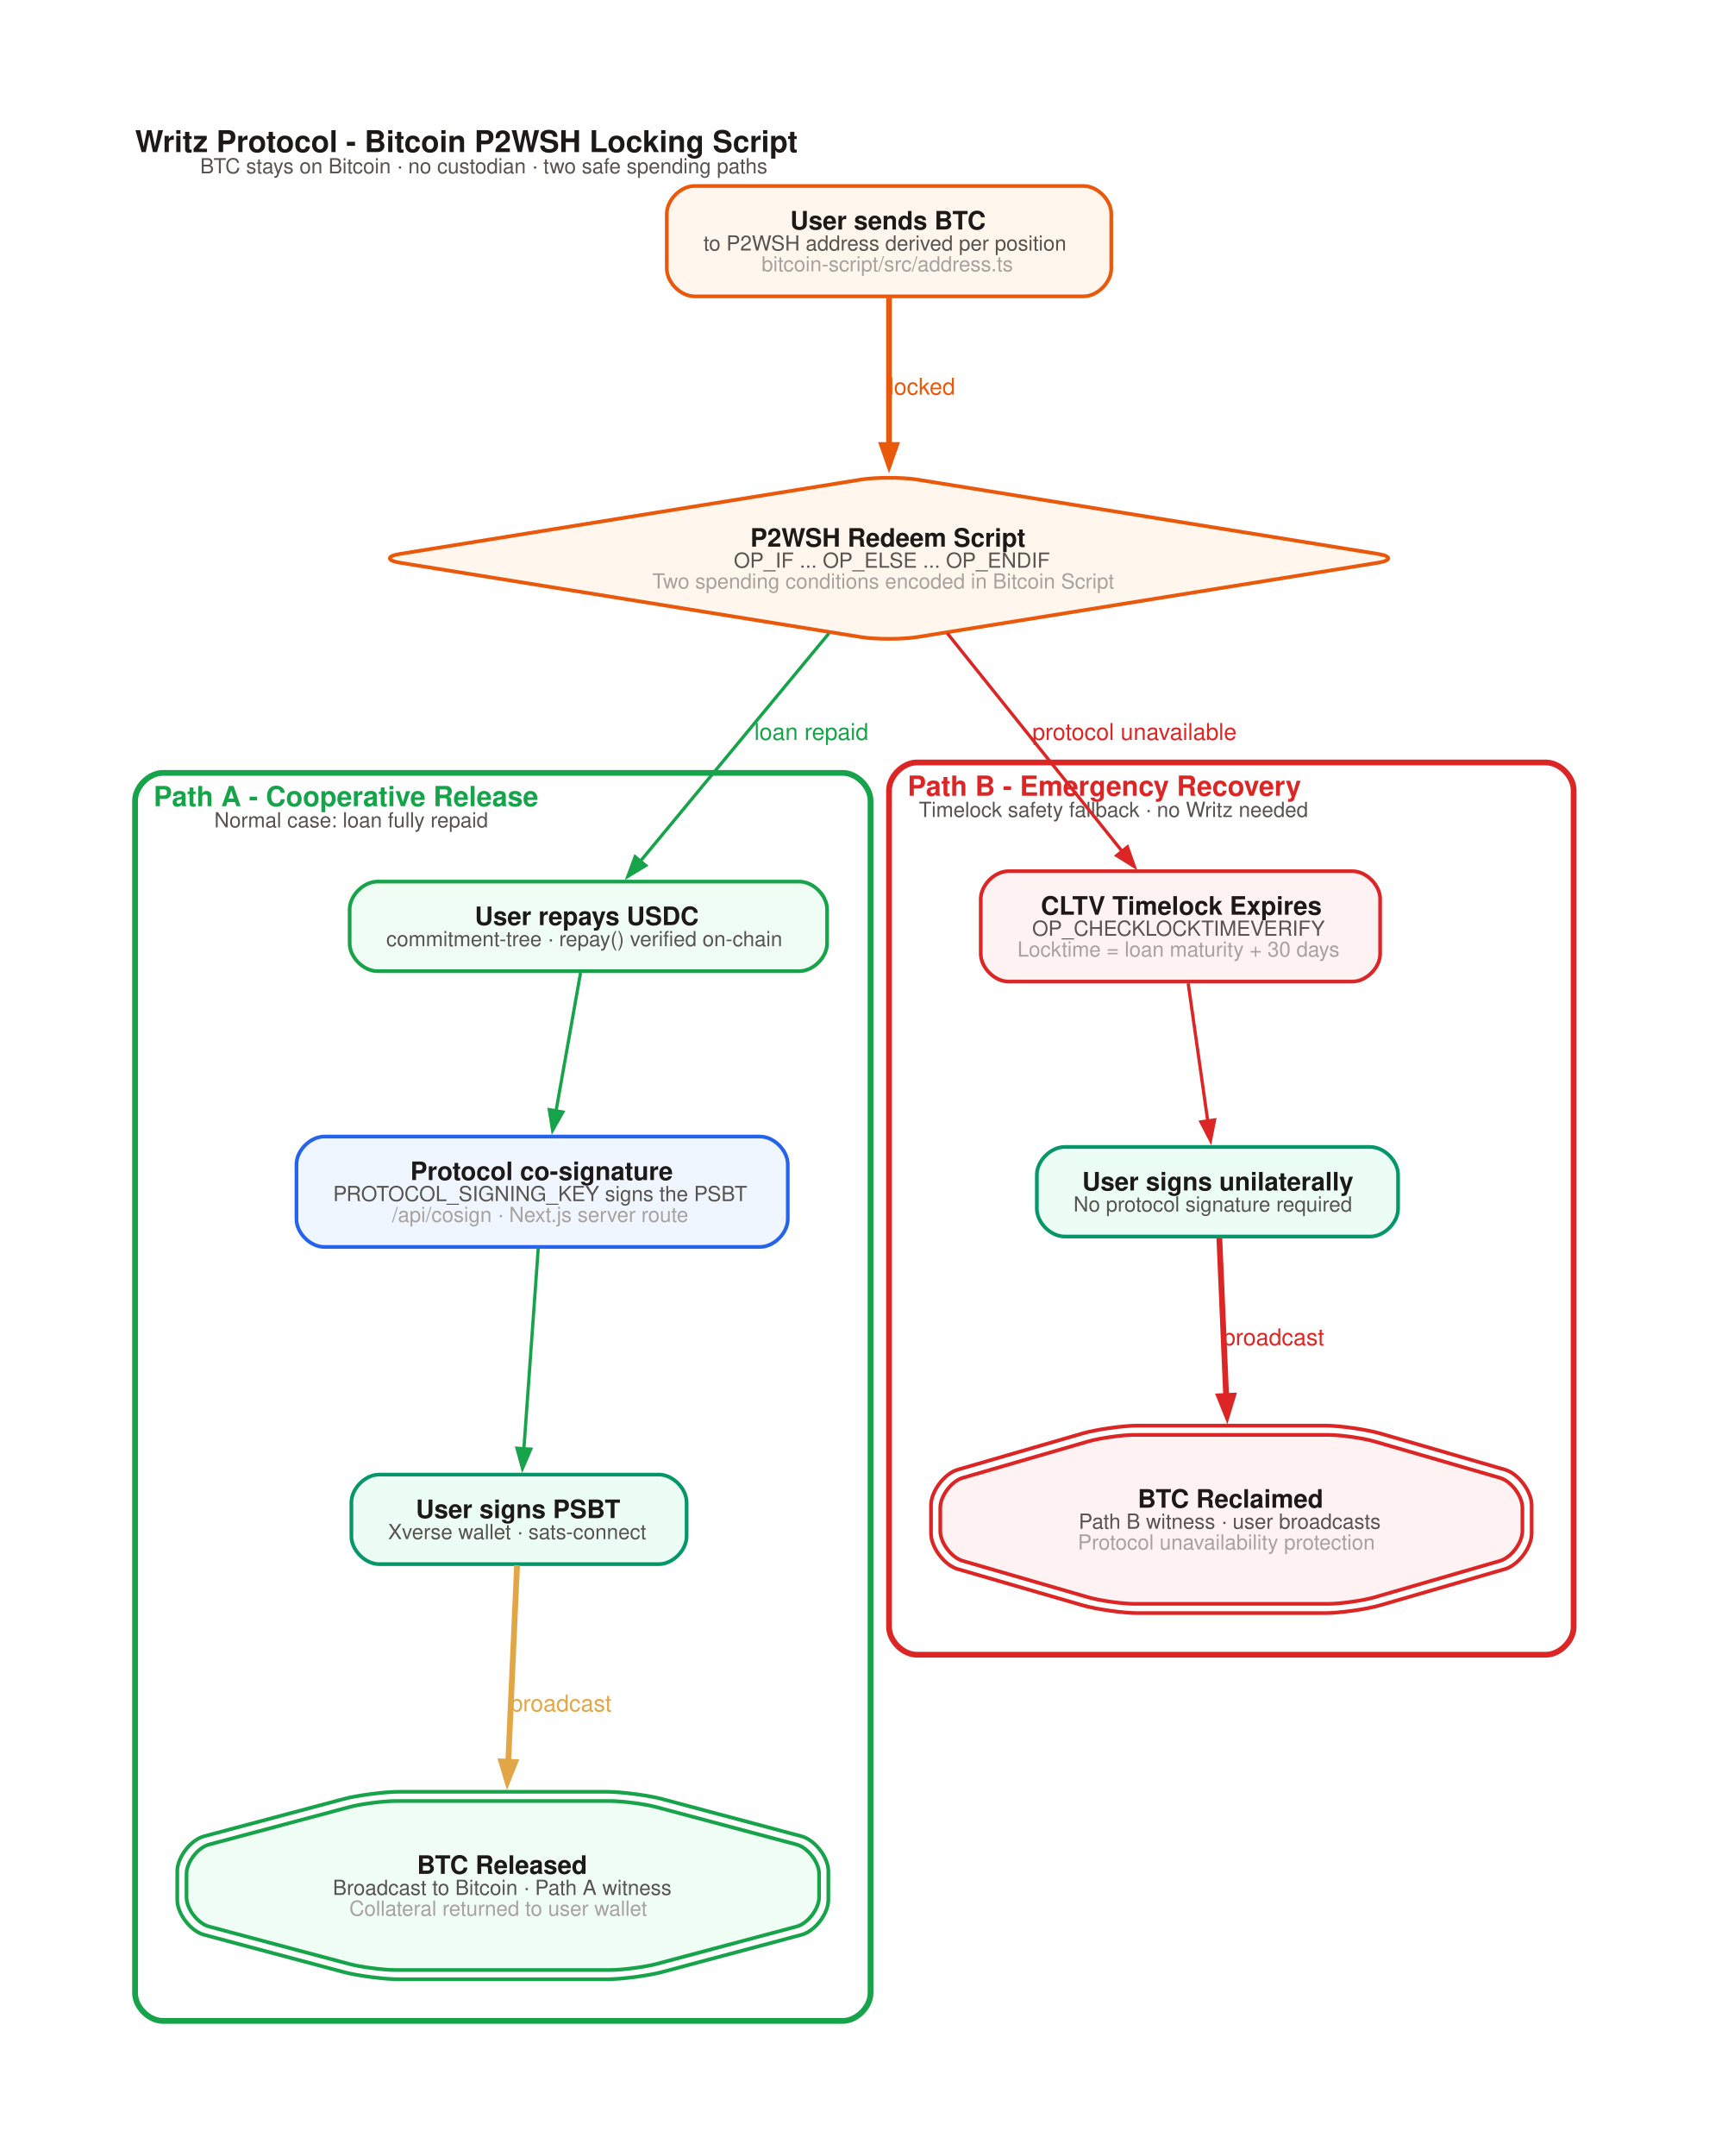
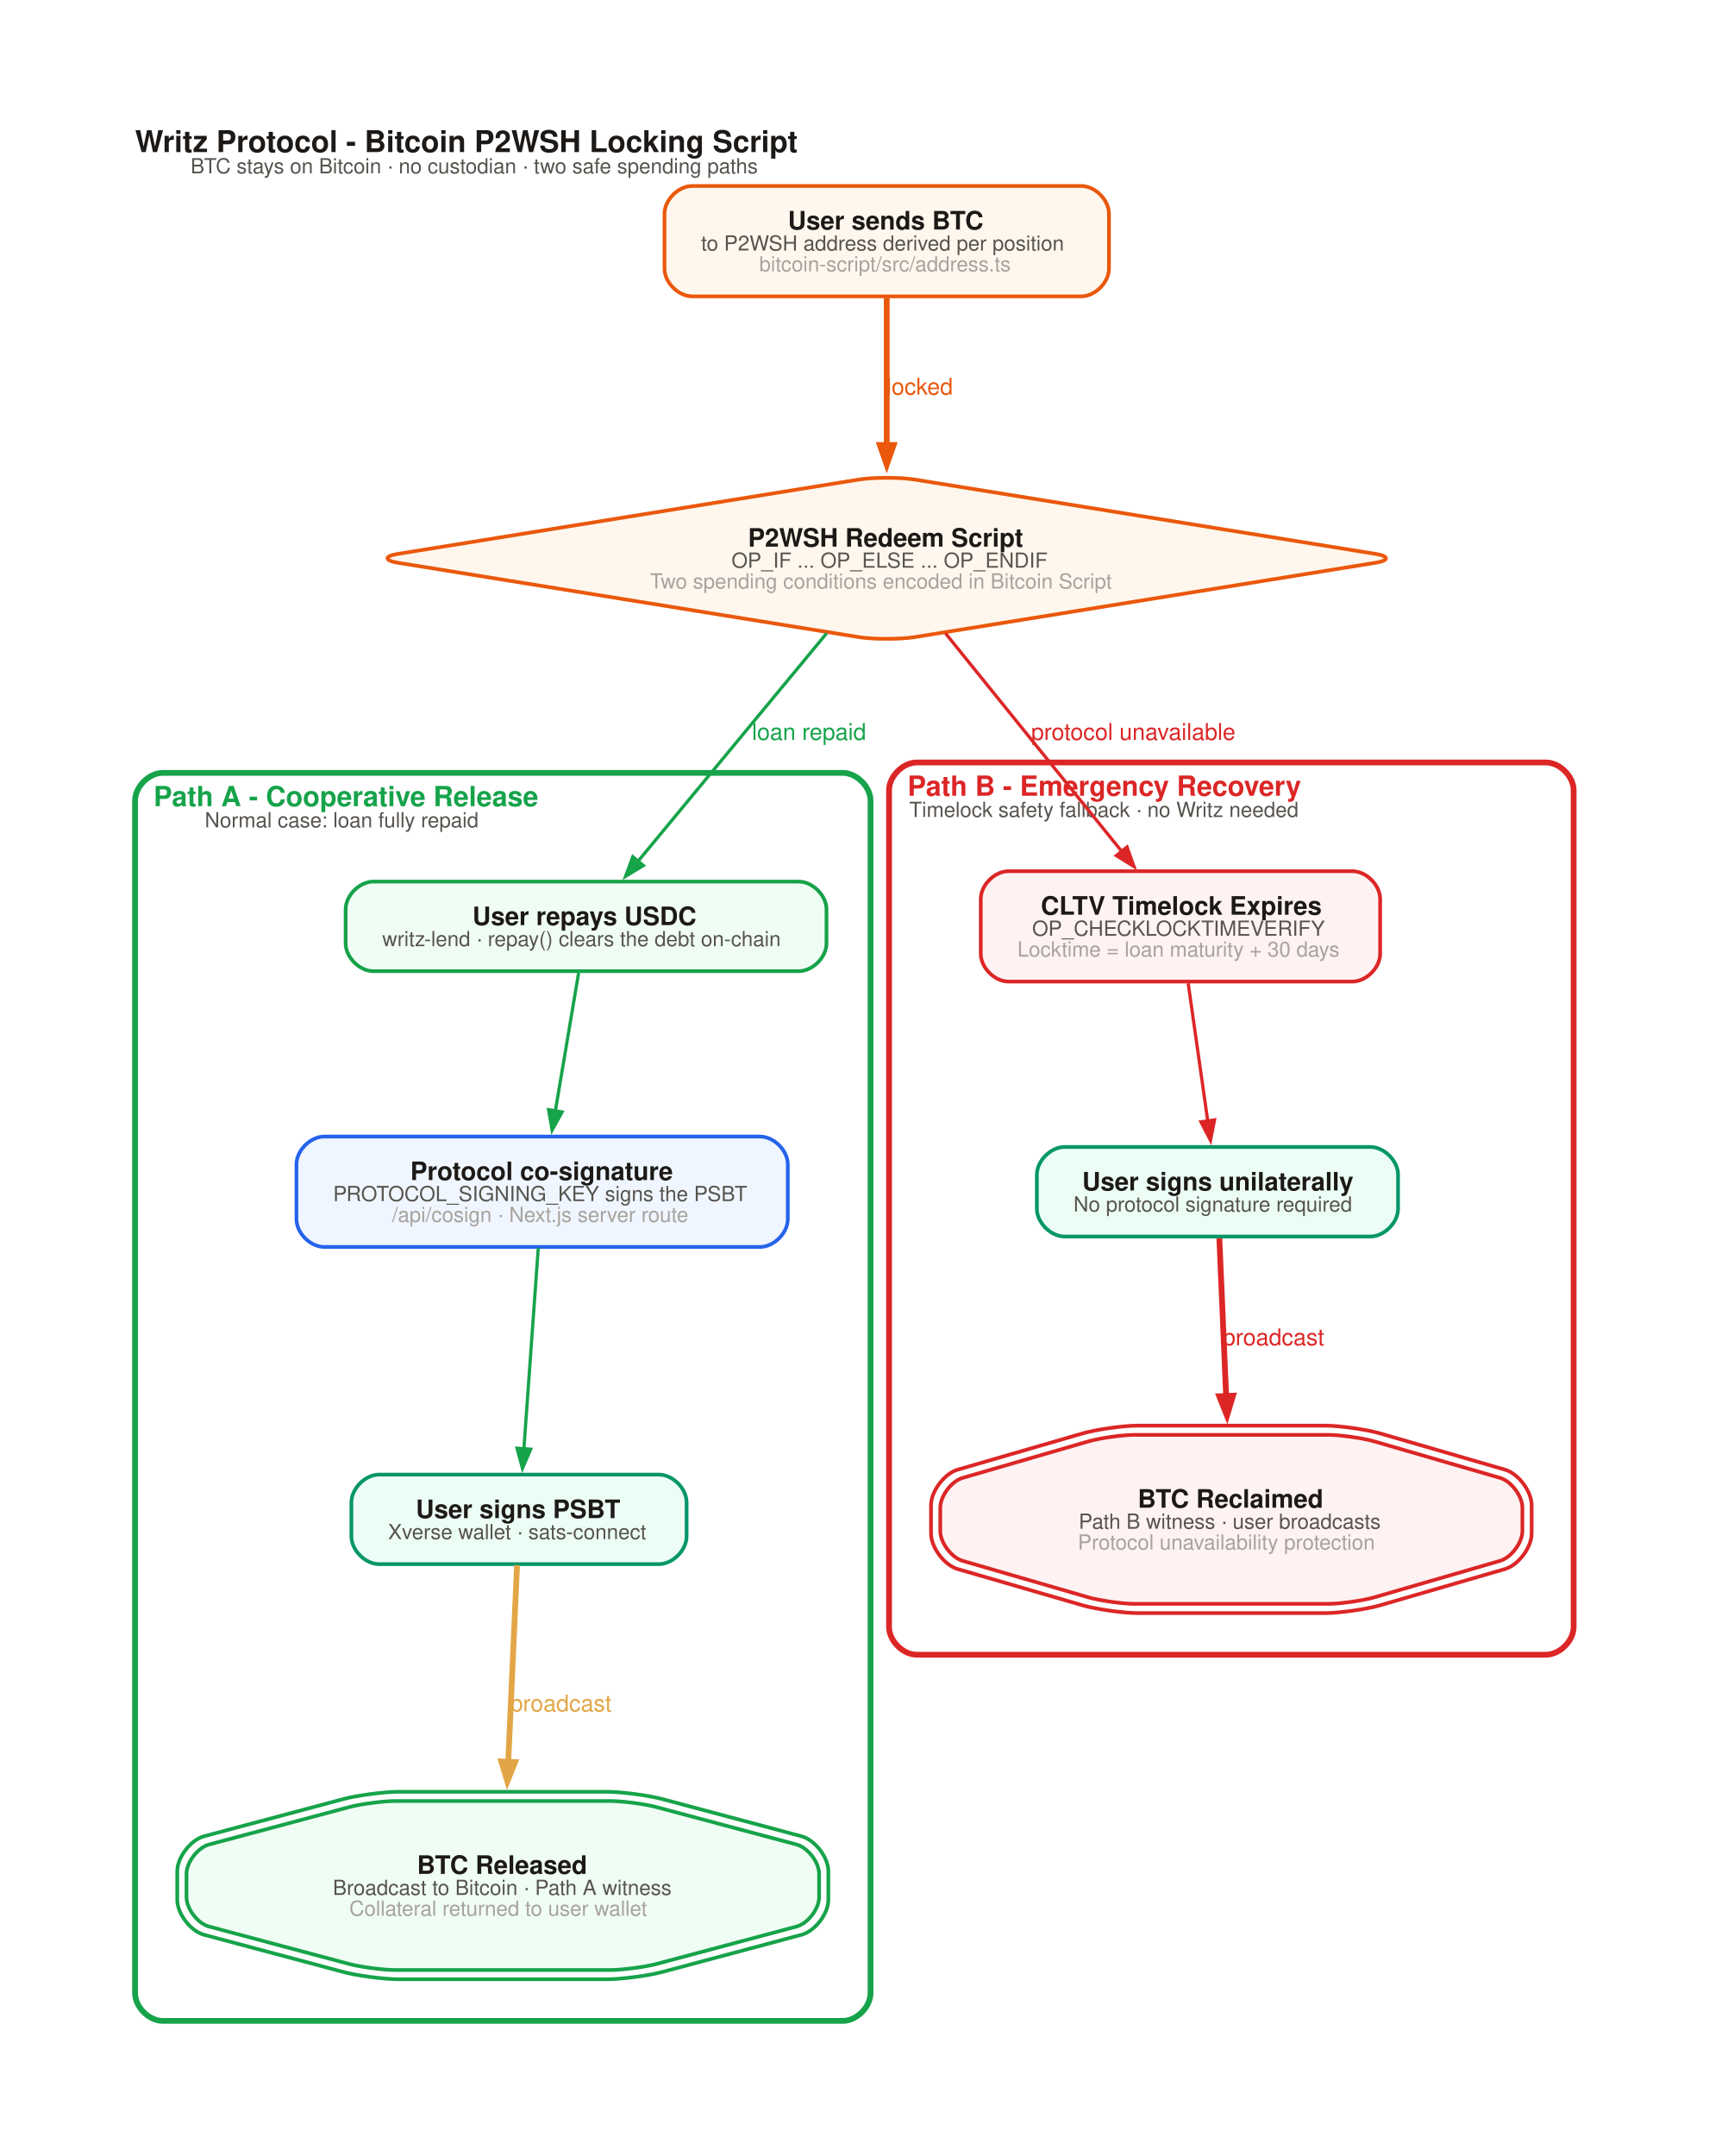
<svg xmlns="http://www.w3.org/2000/svg" width="1189pt" height="1500pt" viewBox="0.00 0.00 1189.00 1500.00">
  <g id="graph0" class="graph" transform="scale(1.60935 1.60935) rotate(0) translate(50.4 881.65)">
    <text xml:space="preserve" text-anchor="start" x="8" y="-815.9" font-family="Helvetica,sans-Serif" font-weight="bold" font-size="13.00" fill="#1c1917">Writz Protocol - Bitcoin P2WSH Locking Script</text>
-     <text xml:space="preserve" text-anchor="start" x="36.12" y="-806.7" font-family="Helvetica,sans-Serif" font-size="9.00" fill="#57534e">BTC stays on Bitcoin · no custodian · two safe spending paths</text>
+     <text xml:space="preserve" text-anchor="start" x="32" y="-806.7" font-family="Helvetica,sans-Serif" font-size="9.00" fill="#57534e">BTC stays on Bitcoin · no custodian · two safe spending paths</text>
    <g id="clust1" class="cluster">
      <path fill="none" stroke="#16a34a" stroke-width="2.5" d="M20,-8C20,-8 314,-8 314,-8 320,-8 326,-14 326,-20 326,-20 326,-535.53 326,-535.53 326,-541.53 320,-547.53 314,-547.53 314,-547.53 20,-547.53 20,-547.53 14,-547.53 8,-541.53 8,-535.53 8,-535.53 8,-20 8,-20 8,-14 14,-8 20,-8" />
      <text xml:space="preserve" text-anchor="start" x="16" y="-533.13" font-family="Helvetica,sans-Serif" font-weight="bold" font-size="12.00" fill="#16a34a">Path A - Cooperative Release</text>
-       <text xml:space="preserve" text-anchor="start" x="42.25" y="-523.98" font-family="Helvetica,sans-Serif" font-size="9.00" fill="#57534e">Normal case: loan fully repaid</text>
+       <text xml:space="preserve" text-anchor="start" x="38.12" y="-523.98" font-family="Helvetica,sans-Serif" font-size="9.00" fill="#57534e">Normal case: loan fully repaid</text>
    </g>
    <g id="clust2" class="cluster">
      <path fill="none" stroke="#dc2626" stroke-width="2.5" d="M346,-166.3C346,-166.3 618,-166.3 618,-166.3 624,-166.3 630,-172.3 630,-178.3 630,-178.3 630,-540.03 630,-540.03 630,-546.03 624,-552.03 618,-552.03 618,-552.03 346,-552.03 346,-552.03 340,-552.03 334,-546.03 334,-540.03 334,-540.03 334,-178.3 334,-178.3 334,-172.3 340,-166.3 346,-166.3" />
      <text xml:space="preserve" text-anchor="start" x="342" y="-537.63" font-family="Helvetica,sans-Serif" font-weight="bold" font-size="12.00" fill="#dc2626">Path B - Emergency Recovery</text>
-       <text xml:space="preserve" text-anchor="start" x="346.88" y="-528.48" font-family="Helvetica,sans-Serif" font-size="9.00" fill="#57534e">Timelock safety fallback · no Writz needed</text>
+       <text xml:space="preserve" text-anchor="start" x="342.75" y="-528.48" font-family="Helvetica,sans-Serif" font-size="9.00" fill="#57534e">Timelock safety fallback · no Writz needed</text>
    </g>
    <g id="node1" class="node">
-       <path fill="#fff7ed" stroke="#ea580c" stroke-width="1.6" d="M418.09,-801.25C418.09,-801.25 249.91,-801.25 249.91,-801.25 243.91,-801.25 237.91,-795.25 237.91,-789.25 237.91,-789.25 237.91,-765.53 237.91,-765.53 237.91,-759.53 243.91,-753.53 249.91,-753.53 249.91,-753.53 418.09,-753.53 418.09,-753.53 424.09,-753.53 430.09,-759.53 430.09,-765.53 430.09,-765.53 430.09,-789.25 430.09,-789.25 430.09,-795.25 424.09,-801.25 418.09,-801.25" />
-       <text xml:space="preserve" text-anchor="start" x="291.25" y="-782.44" font-family="Helvetica,sans-Serif" font-weight="bold" font-size="11.00" fill="#1c1917">User sends BTC</text>
-       <text xml:space="preserve" text-anchor="start" x="253.75" y="-773.34" font-family="Helvetica,sans-Serif" font-size="9.00" fill="#57534e">to P2WSH address derived per position</text>
-       <text xml:space="preserve" text-anchor="start" x="278.88" y="-764.34" font-family="Helvetica,sans-Serif" font-size="9.00" fill="#a8a29e">bitcoin-script/src/address.ts</text>
+       <path fill="#fff7ed" stroke="#ea580c" stroke-width="1.6" d="M417.09,-801.25C417.09,-801.25 248.91,-801.25 248.91,-801.25 242.91,-801.25 236.91,-795.25 236.91,-789.25 236.91,-789.25 236.91,-765.53 236.91,-765.53 236.91,-759.53 242.91,-753.53 248.91,-753.53 248.91,-753.53 417.09,-753.53 417.09,-753.53 423.09,-753.53 429.09,-759.53 429.09,-765.53 429.09,-765.53 429.09,-789.25 429.09,-789.25 429.09,-795.25 423.09,-801.25 417.09,-801.25" />
+       <text xml:space="preserve" text-anchor="start" x="290.25" y="-782.44" font-family="Helvetica,sans-Serif" font-weight="bold" font-size="11.00" fill="#1c1917">User sends BTC</text>
+       <text xml:space="preserve" text-anchor="start" x="252.75" y="-773.34" font-family="Helvetica,sans-Serif" font-size="9.00" fill="#57534e">to P2WSH address derived per position</text>
+       <text xml:space="preserve" text-anchor="start" x="277.88" y="-764.34" font-family="Helvetica,sans-Serif" font-size="9.00" fill="#a8a29e">bitcoin-script/src/address.ts</text>
    </g>
    <g id="node2" class="node">
-       <path fill="#fff7ed" stroke="#ea580c" stroke-width="1.6" d="M322.15,-674.37C322.15,-674.37 122.59,-642.19 122.59,-642.19 116.66,-641.24 116.66,-639.33 122.59,-638.37 122.59,-638.37 322.15,-606.19 322.15,-606.19 328.08,-605.24 339.92,-605.24 345.85,-606.19 345.85,-606.19 545.41,-638.37 545.41,-638.37 551.34,-639.33 551.34,-641.24 545.41,-642.19 545.41,-642.19 345.85,-674.37 345.85,-674.37 339.92,-675.33 328.08,-675.33 322.15,-674.37" />
-       <text xml:space="preserve" text-anchor="start" x="274" y="-645.33" font-family="Helvetica,sans-Serif" font-weight="bold" font-size="11.00" fill="#1c1917">P2WSH Redeem Script</text>
-       <text xml:space="preserve" text-anchor="start" x="266.88" y="-636.23" font-family="Helvetica,sans-Serif" font-size="9.00" fill="#57534e">OP_IF ... OP_ELSE ... OP_ENDIF</text>
-       <text xml:space="preserve" text-anchor="start" x="231.62" y="-627.23" font-family="Helvetica,sans-Serif" font-size="9.00" fill="#a8a29e">Two spending conditions encoded in Bitcoin Script</text>
+       <path fill="#fff7ed" stroke="#ea580c" stroke-width="1.6" d="M321.15,-674.37C321.15,-674.37 121.59,-642.19 121.59,-642.19 115.66,-641.24 115.66,-639.33 121.59,-638.37 121.59,-638.37 321.15,-606.19 321.15,-606.19 327.08,-605.24 338.92,-605.24 344.85,-606.19 344.85,-606.19 544.41,-638.37 544.41,-638.37 550.34,-639.33 550.34,-641.24 544.41,-642.19 544.41,-642.19 344.85,-674.37 344.85,-674.37 338.92,-675.33 327.08,-675.33 321.15,-674.37" />
+       <text xml:space="preserve" text-anchor="start" x="273" y="-645.33" font-family="Helvetica,sans-Serif" font-weight="bold" font-size="11.00" fill="#1c1917">P2WSH Redeem Script</text>
+       <text xml:space="preserve" text-anchor="start" x="265.88" y="-636.23" font-family="Helvetica,sans-Serif" font-size="9.00" fill="#57534e">OP_IF ... OP_ELSE ... OP_ENDIF</text>
+       <text xml:space="preserve" text-anchor="start" x="230.62" y="-627.23" font-family="Helvetica,sans-Serif" font-size="9.00" fill="#a8a29e">Two spending conditions encoded in Bitcoin Script</text>
    </g>
    <g id="edge1" class="edge">
-       <path fill="none" stroke="#ea580c" stroke-width="2.5" d="M334,-752.86C334,-735.27 334,-710.63 334,-688.98" />
-       <polygon fill="#ea580c" stroke="#ea580c" stroke-width="2.5" points="336.98,-689.27 334,-680.77 331.03,-689.27 336.98,-689.27" />
-       <text xml:space="preserve" text-anchor="middle" x="348.25" y="-711.03" font-family="Helvetica,sans-Serif" font-size="10.00" fill="#ea580c">locked</text>
+       <path fill="none" stroke="#ea580c" stroke-width="2.5" d="M333,-752.86C333,-735.27 333,-710.63 333,-688.98" />
+       <polygon fill="#ea580c" stroke="#ea580c" stroke-width="2.5" points="335.98,-689.27 333,-680.77 330.03,-689.27 335.98,-689.27" />
+       <text xml:space="preserve" text-anchor="middle" x="347.25" y="-711.03" font-family="Helvetica,sans-Serif" font-size="10.00" fill="#ea580c">locked</text>
    </g>
    <g id="node3" class="node">
-       <path fill="#f0fdf4" stroke="#16a34a" stroke-width="1.6" d="M295.22,-500.53C295.22,-500.53 112.78,-500.53 112.78,-500.53 106.78,-500.53 100.78,-494.53 100.78,-488.53 100.78,-488.53 100.78,-473.81 100.78,-473.81 100.78,-467.81 106.78,-461.81 112.78,-461.81 112.78,-461.81 295.22,-461.81 295.22,-461.81 301.22,-461.81 307.22,-467.81 307.22,-473.81 307.22,-473.81 307.22,-488.53 307.22,-488.53 307.22,-494.53 301.22,-500.53 295.22,-500.53" />
-       <text xml:space="preserve" text-anchor="start" x="154.88" y="-481.72" font-family="Helvetica,sans-Serif" font-weight="bold" font-size="11.00" fill="#1c1917">User repays USDC</text>
-       <text xml:space="preserve" text-anchor="start" x="116.62" y="-472.62" font-family="Helvetica,sans-Serif" font-size="9.00" fill="#57534e">commitment-tree · repay() verified on-chain</text>
+       <path fill="#f0fdf4" stroke="#16a34a" stroke-width="1.6" d="M294.96,-500.53C294.96,-500.53 111.04,-500.53 111.04,-500.53 105.04,-500.53 99.04,-494.53 99.04,-488.53 99.04,-488.53 99.04,-473.81 99.04,-473.81 99.04,-467.81 105.04,-461.81 111.04,-461.81 111.04,-461.81 294.96,-461.81 294.96,-461.81 300.96,-461.81 306.96,-467.81 306.96,-473.81 306.96,-473.81 306.96,-488.53 306.96,-488.53 306.96,-494.53 300.96,-500.53 294.96,-500.53" />
+       <text xml:space="preserve" text-anchor="start" x="153.88" y="-481.72" font-family="Helvetica,sans-Serif" font-weight="bold" font-size="11.00" fill="#1c1917">User repays USDC</text>
+       <text xml:space="preserve" text-anchor="start" x="114.88" y="-472.62" font-family="Helvetica,sans-Serif" font-size="9.00" fill="#57534e">writz-lend · repay() clears the debt on-chain</text>
    </g>
    <g id="edge2" class="edge">
-       <path fill="none" stroke="#16a34a" stroke-width="1.4" d="M308.01,-607.87C284.1,-578.98 249.02,-536.59 226.35,-509.18" />
-       <polygon fill="#16a34a" stroke="#16a34a" stroke-width="1.4" points="228.8,-507.48 221.09,-502.82 224.21,-511.27 228.8,-507.48" />
-       <text xml:space="preserve" text-anchor="middle" x="300.41" y="-561.78" font-family="Helvetica,sans-Serif" font-size="10.00" fill="#16a34a">loan repaid</text>
+       <path fill="none" stroke="#16a34a" stroke-width="1.4" d="M307.01,-607.87C283.1,-578.98 248.02,-536.59 225.35,-509.18" />
+       <polygon fill="#16a34a" stroke="#16a34a" stroke-width="1.4" points="227.8,-507.48 220.09,-502.82 223.21,-511.27 227.8,-507.48" />
+       <text xml:space="preserve" text-anchor="middle" x="299.41" y="-561.78" font-family="Helvetica,sans-Serif" font-size="10.00" fill="#16a34a">loan repaid</text>
    </g>
    <g id="node7" class="node">
      <path fill="#fef2f2" stroke="#dc2626" stroke-width="1.6" d="M534.34,-505.03C534.34,-505.03 385.66,-505.03 385.66,-505.03 379.66,-505.03 373.66,-499.03 373.66,-493.03 373.66,-493.03 373.66,-469.31 373.66,-469.31 373.66,-463.31 379.66,-457.31 385.66,-457.31 385.66,-457.31 534.34,-457.31 534.34,-457.31 540.34,-457.31 546.34,-463.31 546.34,-469.31 546.34,-469.31 546.34,-493.03 546.34,-493.03 546.34,-499.03 540.34,-505.03 534.34,-505.03" />
      <text xml:space="preserve" text-anchor="start" x="399.62" y="-486.22" font-family="Helvetica,sans-Serif" font-weight="bold" font-size="11.00" fill="#1c1917">CLTV Timelock Expires</text>
      <text xml:space="preserve" text-anchor="start" x="395.88" y="-477.12" font-family="Helvetica,sans-Serif" font-size="9.00" fill="#57534e">OP_CHECKLOCKTIMEVERIFY</text>
      <text xml:space="preserve" text-anchor="start" x="389.5" y="-468.12" font-family="Helvetica,sans-Serif" font-size="9.00" fill="#a8a29e">Locktime = loan maturity + 30 days</text>
    </g>
    <g id="edge3" class="edge">
-       <path fill="none" stroke="#dc2626" stroke-width="1.4" d="M359.2,-607.87C381.19,-580.44 412.95,-540.84 434.92,-513.45" />
-       <polygon fill="#dc2626" stroke="#dc2626" stroke-width="1.4" points="437.07,-515.52 440.07,-507.02 432.43,-511.79 437.07,-515.52" />
-       <text xml:space="preserve" text-anchor="middle" x="440.12" y="-561.78" font-family="Helvetica,sans-Serif" font-size="10.00" fill="#dc2626">protocol unavailable</text>
+       <path fill="none" stroke="#dc2626" stroke-width="1.4" d="M358.4,-607.87C380.57,-580.44 412.58,-540.84 434.72,-513.45" />
+       <polygon fill="#dc2626" stroke="#dc2626" stroke-width="1.4" points="436.89,-515.5 439.92,-507.02 432.26,-511.76 436.89,-515.5" />
+       <text xml:space="preserve" text-anchor="middle" x="439.62" y="-561.78" font-family="Helvetica,sans-Serif" font-size="10.00" fill="#dc2626">protocol unavailable</text>
    </g>
    <g id="node4" class="node">
      <path fill="#eff6ff" stroke="#2563eb" stroke-width="1.6" d="M278.22,-390.31C278.22,-390.31 89.79,-390.31 89.79,-390.31 83.78,-390.31 77.78,-384.31 77.78,-378.31 77.78,-378.31 77.78,-354.59 77.78,-354.59 77.78,-348.59 83.78,-342.59 89.78,-342.59 89.78,-342.59 278.22,-342.59 278.22,-342.59 284.22,-342.59 290.22,-348.59 290.22,-354.59 290.22,-354.59 290.22,-378.31 290.22,-378.31 290.22,-384.31 284.22,-390.31 278.22,-390.31" />
      <text xml:space="preserve" text-anchor="start" x="127" y="-371.5" font-family="Helvetica,sans-Serif" font-weight="bold" font-size="11.00" fill="#1c1917">Protocol co-signature</text>
      <text xml:space="preserve" text-anchor="start" x="93.62" y="-362.4" font-family="Helvetica,sans-Serif" font-size="9.00" fill="#57534e">PROTOCOL_SIGNING_KEY signs the PSBT</text>
      <text xml:space="preserve" text-anchor="start" x="119.12" y="-353.4" font-family="Helvetica,sans-Serif" font-size="9.00" fill="#a8a29e">/api/cosign · Next.js server route</text>
    </g>
    <g id="edge4" class="edge">
-       <path fill="none" stroke="#16a34a" stroke-width="1.4" d="M200.61,-461.05C197.71,-444.73 193.48,-420.86 190.01,-401.32" />
-       <polygon fill="#16a34a" stroke="#16a34a" stroke-width="1.4" points="192.96,-400.91 188.54,-393.06 187.1,-401.95 192.96,-400.91" />
+       <path fill="none" stroke="#16a34a" stroke-width="1.4" d="M199.78,-461.05C197.03,-444.73 193,-420.86 189.71,-401.32" />
+       <polygon fill="#16a34a" stroke="#16a34a" stroke-width="1.4" points="192.66,-400.95 188.32,-393.07 186.8,-401.94 192.66,-400.95" />
    </g>
    <g id="node5" class="node">
      <path fill="#ecfdf5" stroke="#059669" stroke-width="1.6" d="M234.47,-244.18C234.47,-244.18 113.53,-244.18 113.53,-244.18 107.53,-244.18 101.53,-238.18 101.53,-232.18 101.53,-232.18 101.53,-217.46 101.53,-217.46 101.53,-211.46 107.53,-205.46 113.53,-205.46 113.53,-205.46 234.47,-205.46 234.47,-205.46 240.47,-205.46 246.47,-211.46 246.47,-217.46 246.47,-217.46 246.47,-232.18 246.47,-232.18 246.47,-238.18 240.47,-244.18 234.47,-244.18" />
      <text xml:space="preserve" text-anchor="start" x="129.38" y="-225.37" font-family="Helvetica,sans-Serif" font-weight="bold" font-size="11.00" fill="#1c1917">User signs PSBT</text>
      <text xml:space="preserve" text-anchor="start" x="117.38" y="-216.27" font-family="Helvetica,sans-Serif" font-size="9.00" fill="#57534e">Xverse wallet · sats-connect</text>
    </g>
    <g id="edge5" class="edge">
      <path fill="none" stroke="#16a34a" stroke-width="1.4" d="M182.33,-342.08C180.61,-318.17 177.95,-280.95 176.1,-255.09" />
      <polygon fill="#16a34a" stroke="#16a34a" stroke-width="1.4" points="179.08,-255.16 175.51,-246.89 173.15,-255.58 179.08,-255.16" />
    </g>
    <g id="node6" class="node">
      <path fill="#f0fdf4" stroke="#16a34a" stroke-width="1.6" d="M303.76,-61.48C303.76,-61.48 303.76,-71.57 303.76,-71.57 303.76,-76.61 298.88,-82.95 294.01,-84.25 294.01,-84.25 233.39,-100.44 233.39,-100.44 228.52,-101.75 218.6,-103.05 213.56,-103.05 213.56,-103.05 120.44,-103.05 120.44,-103.05 115.4,-103.05 105.48,-101.75 100.61,-100.44 100.61,-100.44 39.99,-84.25 39.99,-84.25 35.12,-82.95 30.24,-76.61 30.24,-71.57 30.24,-71.57 30.24,-61.48 30.24,-61.48 30.24,-56.44 35.12,-50.09 39.99,-48.79 39.99,-48.79 100.61,-32.6 100.61,-32.6 105.48,-31.3 115.4,-30 120.44,-30 120.44,-30 213.56,-30 213.56,-30 218.6,-30 228.52,-31.3 233.39,-32.6 233.39,-32.6 294.01,-48.79 294.01,-48.79 298.88,-50.09 303.76,-56.44 303.76,-61.48" />
      <path fill="none" stroke="#16a34a" stroke-width="1.6" d="M307.76,-60.32C307.76,-60.32 307.76,-72.72 307.76,-72.72 307.76,-78.72 301.96,-86.27 296.16,-87.82 296.16,-87.82 235.76,-103.95 235.76,-103.95 229.97,-105.5 218.17,-107.05 212.17,-107.05 212.17,-107.05 121.83,-107.05 121.83,-107.05 115.83,-107.05 104.03,-105.5 98.24,-103.95 98.24,-103.95 37.84,-87.82 37.84,-87.82 32.04,-86.27 26.24,-78.72 26.24,-72.72 26.24,-72.72 26.24,-60.32 26.24,-60.32 26.24,-54.32 32.04,-46.77 37.84,-45.23 37.84,-45.23 98.24,-29.1 98.24,-29.1 104.03,-27.55 115.83,-26 121.83,-26 121.83,-26 212.17,-26 212.17,-26 218.17,-26 229.97,-27.55 235.76,-29.1 235.76,-29.1 296.16,-45.23 296.16,-45.23 301.96,-46.77 307.76,-54.32 307.76,-60.32" />
      <text xml:space="preserve" text-anchor="start" x="129.88" y="-71.57" font-family="Helvetica,sans-Serif" font-weight="bold" font-size="11.00" fill="#1c1917">BTC Released</text>
      <text xml:space="preserve" text-anchor="start" x="93.5" y="-62.47" font-family="Helvetica,sans-Serif" font-size="9.00" fill="#57534e">Broadcast to Bitcoin · Path A witness</text>
      <text xml:space="preserve" text-anchor="start" x="100.62" y="-53.47" font-family="Helvetica,sans-Serif" font-size="9.00" fill="#a8a29e">Collateral returned to user wallet</text>
    </g>
    <g id="edge6" class="edge">
      <path fill="none" stroke="#e3a646" stroke-width="2.5" d="M173.16,-204.97C172.22,-184.01 170.66,-149.25 169.35,-119.93" />
      <polygon fill="#e3a646" stroke="#e3a646" stroke-width="2.5" points="172.32,-119.89 168.97,-111.54 166.38,-120.16 172.32,-119.89" />
      <text xml:space="preserve" text-anchor="middle" x="192.08" y="-141.8" font-family="Helvetica,sans-Serif" font-size="10.00" fill="#e3a646">broadcast</text>
    </g>
    <g id="node8" class="node">
      <path fill="#ecfdf5" stroke="#059669" stroke-width="1.6" d="M542.09,-385.81C542.09,-385.81 409.91,-385.81 409.91,-385.81 403.91,-385.81 397.91,-379.81 397.91,-373.81 397.91,-373.81 397.91,-359.09 397.91,-359.09 397.91,-353.09 403.91,-347.09 409.91,-347.09 409.91,-347.09 542.09,-347.09 542.09,-347.09 548.09,-347.09 554.09,-353.09 554.09,-359.09 554.09,-359.09 554.09,-373.81 554.09,-373.81 554.09,-379.81 548.09,-385.81 542.09,-385.81" />
      <text xml:space="preserve" text-anchor="start" x="417.5" y="-367" font-family="Helvetica,sans-Serif" font-weight="bold" font-size="11.00" fill="#1c1917">User signs unilaterally</text>
      <text xml:space="preserve" text-anchor="start" x="413.75" y="-357.9" font-family="Helvetica,sans-Serif" font-size="9.00" fill="#57534e">No protocol signature required</text>
    </g>
    <g id="edge7" class="edge">
      <path fill="none" stroke="#dc2626" stroke-width="1.4" d="M463.35,-456.54C465.82,-439.17 469.19,-415.44 471.83,-396.84" />
      <polygon fill="#dc2626" stroke="#dc2626" stroke-width="1.4" points="474.74,-397.5 472.99,-388.66 468.85,-396.66 474.74,-397.5" />
    </g>
    <g id="node9" class="node">
      <path fill="#fef2f2" stroke="#dc2626" stroke-width="1.6" d="M607.85,-219.78C607.85,-219.78 607.85,-229.86 607.85,-229.86 607.85,-234.91 603.01,-241.35 598.16,-242.76 598.16,-242.76 543.81,-258.53 543.81,-258.53 538.97,-259.94 529.09,-261.34 524.04,-261.34 524.04,-261.34 439.96,-261.34 439.96,-261.34 434.91,-261.34 425.03,-259.94 420.19,-258.53 420.19,-258.53 365.84,-242.76 365.84,-242.76 360.99,-241.35 356.15,-234.91 356.15,-229.86 356.15,-229.86 356.15,-219.78 356.15,-219.78 356.15,-214.73 360.99,-208.29 365.84,-206.88 365.84,-206.88 420.19,-191.11 420.19,-191.11 425.03,-189.7 434.91,-188.3 439.96,-188.3 439.96,-188.3 524.04,-188.3 524.04,-188.3 529.09,-188.3 538.97,-189.7 543.81,-191.11 543.81,-191.11 598.16,-206.88 598.16,-206.88 603.01,-208.29 607.85,-214.73 607.85,-219.78" />
      <path fill="none" stroke="#dc2626" stroke-width="1.6" d="M611.85,-218.69C611.85,-218.69 611.85,-230.95 611.85,-230.95 611.85,-236.95 606.09,-244.62 600.32,-246.3 600.32,-246.3 546.22,-262 546.22,-262 540.46,-263.67 528.7,-265.34 522.7,-265.34 522.7,-265.34 441.3,-265.34 441.3,-265.34 435.3,-265.34 423.54,-263.67 417.78,-262 417.78,-262 363.68,-246.3 363.68,-246.3 357.91,-244.62 352.15,-236.95 352.15,-230.95 352.15,-230.95 352.15,-218.69 352.15,-218.69 352.15,-212.69 357.91,-205.01 363.68,-203.34 363.68,-203.34 417.78,-187.64 417.78,-187.64 423.54,-185.97 435.3,-184.3 441.3,-184.3 441.3,-184.3 522.7,-184.3 522.7,-184.3 528.7,-184.3 540.46,-185.97 546.22,-187.64 546.22,-187.64 600.32,-203.34 600.32,-203.34 606.09,-205.01 611.85,-212.69 611.85,-218.69" />
      <text xml:space="preserve" text-anchor="start" x="441.5" y="-229.87" font-family="Helvetica,sans-Serif" font-weight="bold" font-size="11.00" fill="#1c1917">BTC Reclaimed</text>
      <text xml:space="preserve" text-anchor="start" x="416" y="-220.77" font-family="Helvetica,sans-Serif" font-size="9.00" fill="#57534e">Path B witness · user broadcasts</text>
      <text xml:space="preserve" text-anchor="start" x="415.62" y="-211.77" font-family="Helvetica,sans-Serif" font-size="9.00" fill="#a8a29e">Protocol unavailability protection</text>
    </g>
    <g id="edge8" class="edge">
      <path fill="none" stroke="#dc2626" stroke-width="2.5" d="M476.82,-346.33C477.58,-328.78 478.73,-301.94 479.76,-278.05" />
      <polygon fill="#dc2626" stroke="#dc2626" stroke-width="2.5" points="482.72,-278.29 480.12,-269.67 476.78,-278.03 482.72,-278.29" />
      <text xml:space="preserve" text-anchor="middle" x="500.2" y="-300.09" font-family="Helvetica,sans-Serif" font-size="10.00" fill="#dc2626">broadcast</text>
    </g>
  </g>
</svg>
